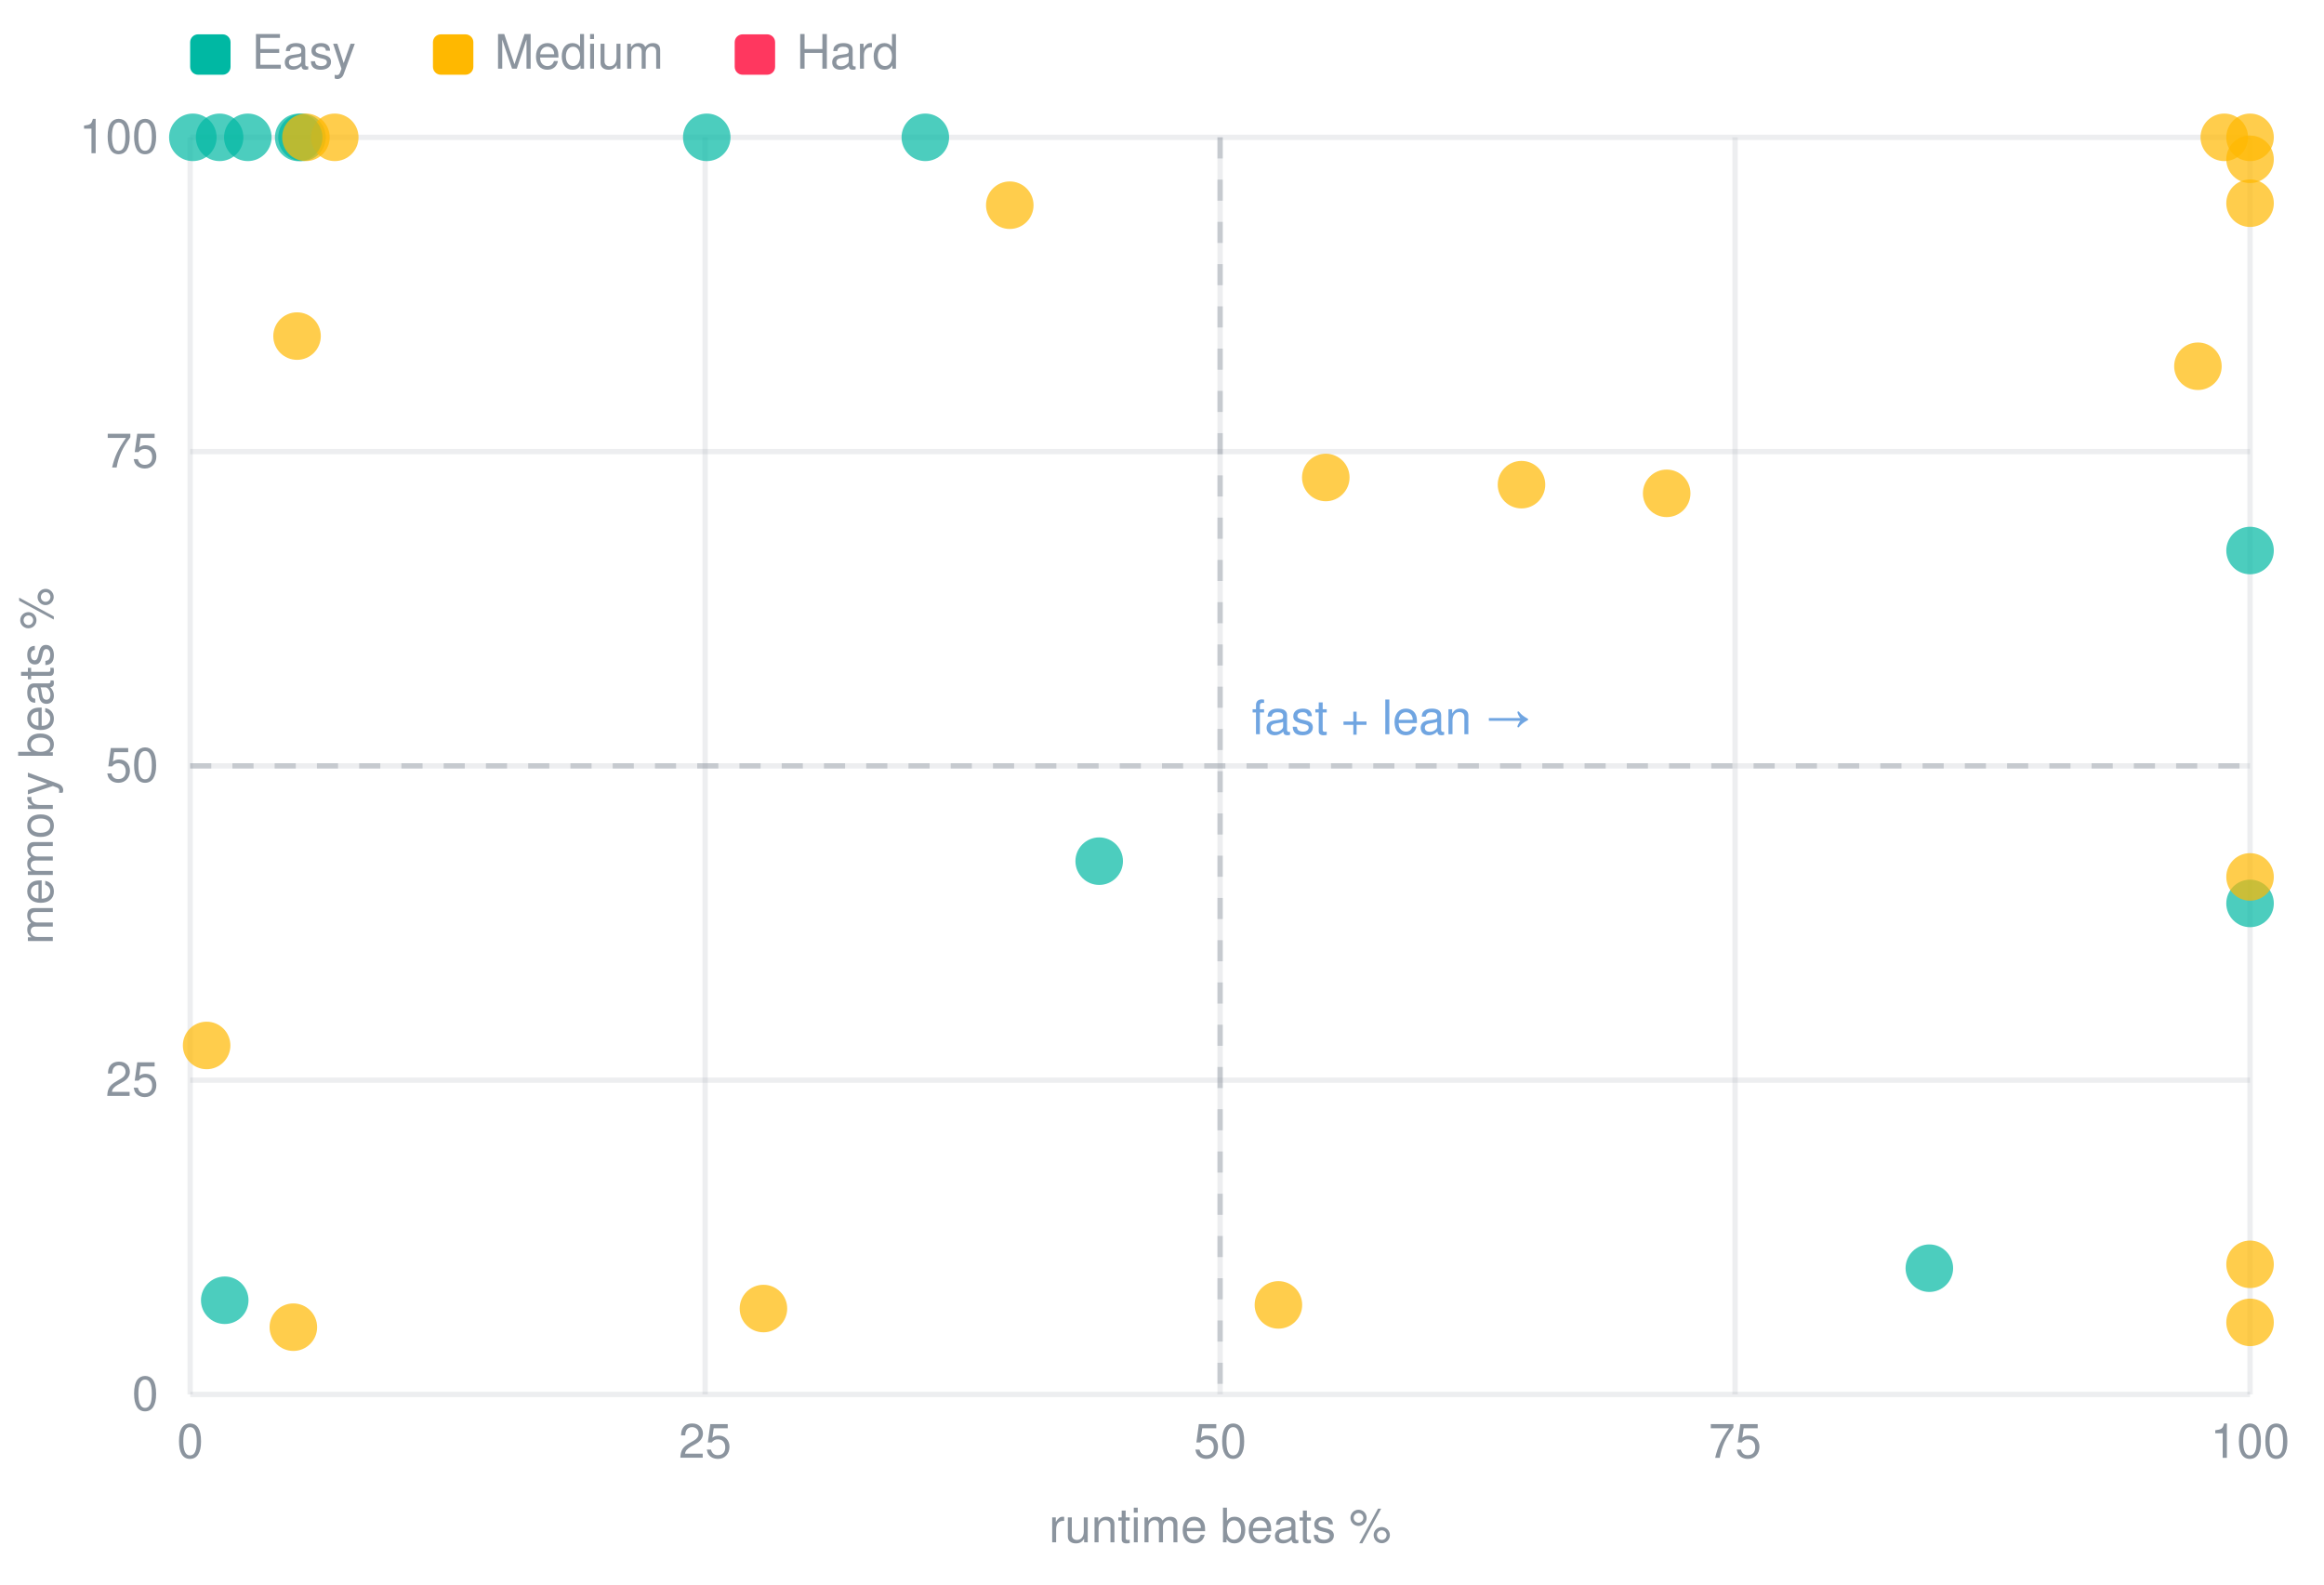
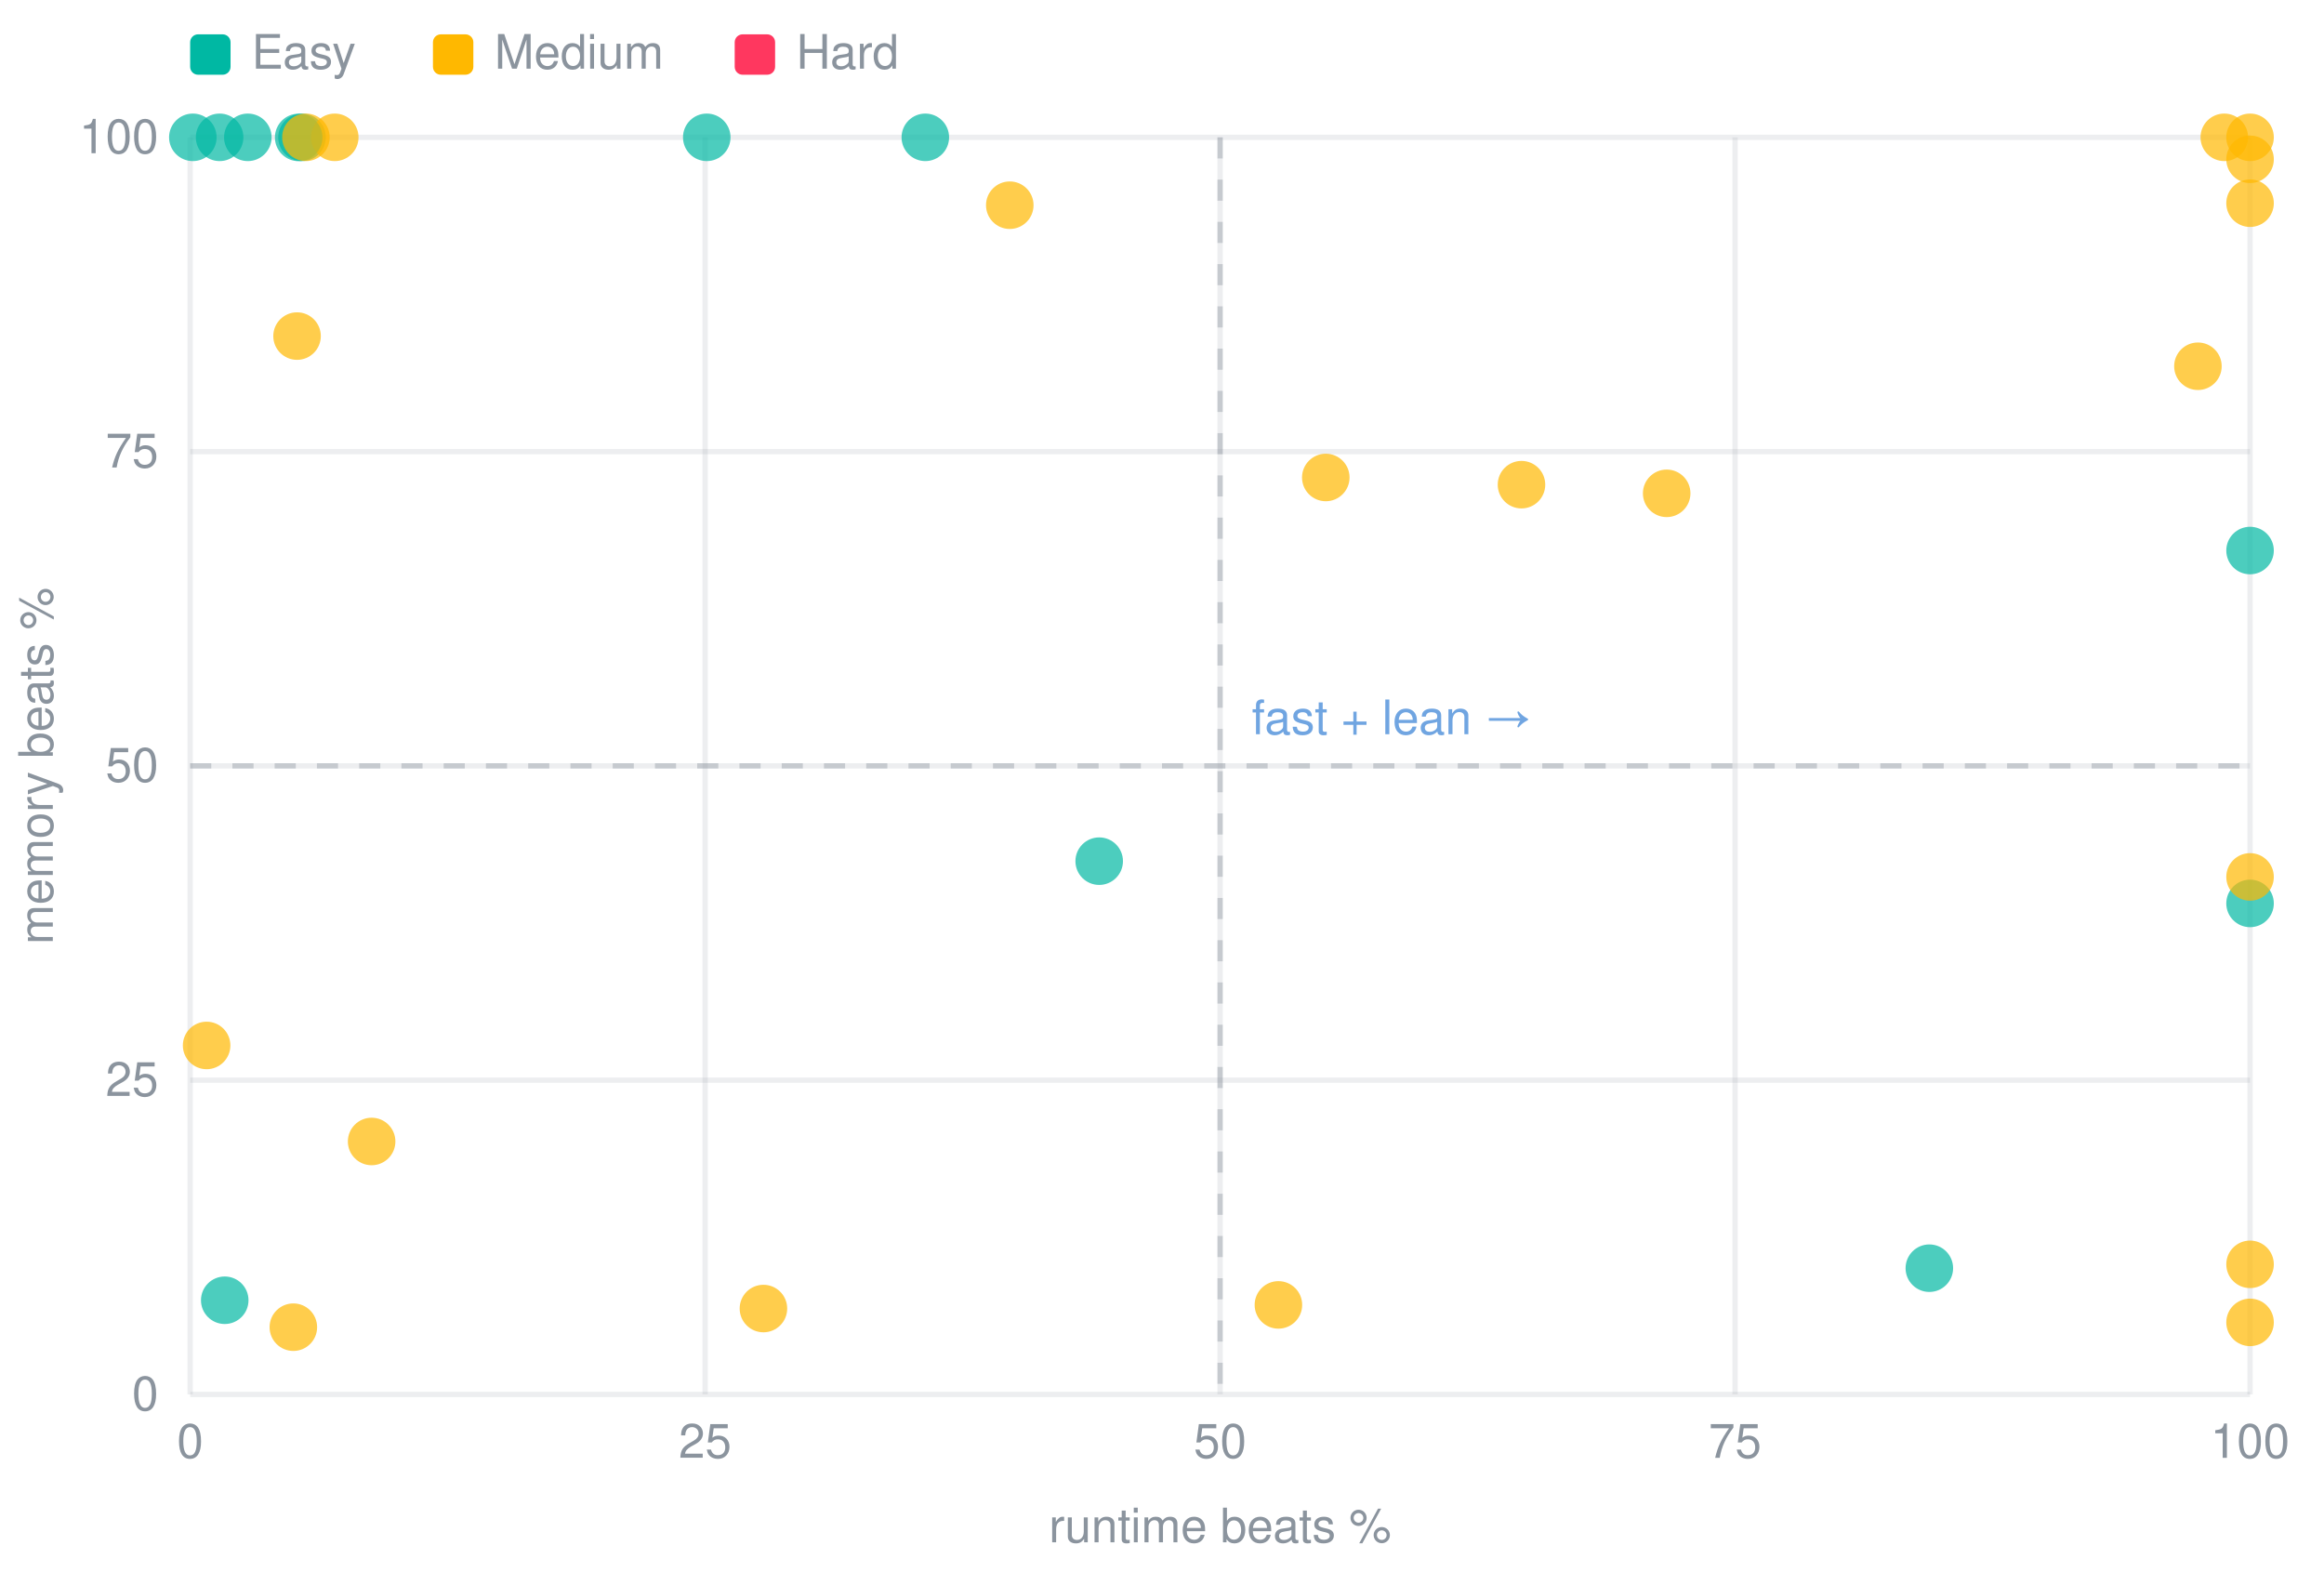
<svg xmlns="http://www.w3.org/2000/svg" viewBox="0 0 440 300" width="440" height="300" role="img" font-family="system-ui, -apple-system, Segoe UI, Helvetica, Arial, sans-serif">
  <line x1="36" y1="26" x2="36" y2="264" stroke="#8b949e" stroke-width="1" opacity="0.16" />
  <line x1="36" y1="264" x2="426" y2="264" stroke="#8b949e" stroke-width="1" opacity="0.16" />
  <text x="36" y="276" font-size="9" fill="#8b949e" text-anchor="middle" font-weight="normal" opacity="1">0</text>
  <text x="30" y="267" font-size="9" fill="#8b949e" text-anchor="end" font-weight="normal" opacity="1">0</text>
  <line x1="133.5" y1="26" x2="133.5" y2="264" stroke="#8b949e" stroke-width="1" opacity="0.16" />
  <line x1="36" y1="204.5" x2="426" y2="204.5" stroke="#8b949e" stroke-width="1" opacity="0.16" />
  <text x="133.5" y="276" font-size="9" fill="#8b949e" text-anchor="middle" font-weight="normal" opacity="1">25</text>
  <text x="30" y="207.5" font-size="9" fill="#8b949e" text-anchor="end" font-weight="normal" opacity="1">25</text>
  <line x1="231" y1="26" x2="231" y2="264" stroke="#8b949e" stroke-width="1" opacity="0.16" />
  <line x1="36" y1="145" x2="426" y2="145" stroke="#8b949e" stroke-width="1" opacity="0.16" />
  <text x="231" y="276" font-size="9" fill="#8b949e" text-anchor="middle" font-weight="normal" opacity="1">50</text>
  <text x="30" y="148" font-size="9" fill="#8b949e" text-anchor="end" font-weight="normal" opacity="1">50</text>
  <line x1="328.5" y1="26" x2="328.5" y2="264" stroke="#8b949e" stroke-width="1" opacity="0.16" />
  <line x1="36" y1="85.5" x2="426" y2="85.5" stroke="#8b949e" stroke-width="1" opacity="0.16" />
  <text x="328.5" y="276" font-size="9" fill="#8b949e" text-anchor="middle" font-weight="normal" opacity="1">75</text>
  <text x="30" y="88.5" font-size="9" fill="#8b949e" text-anchor="end" font-weight="normal" opacity="1">75</text>
  <line x1="426" y1="26" x2="426" y2="264" stroke="#8b949e" stroke-width="1" opacity="0.16" />
  <line x1="36" y1="26" x2="426" y2="26" stroke="#8b949e" stroke-width="1" opacity="0.16" />
  <text x="426" y="276" font-size="9" fill="#8b949e" text-anchor="middle" font-weight="normal" opacity="1">100</text>
  <text x="30" y="29" font-size="9" fill="#8b949e" text-anchor="end" font-weight="normal" opacity="1">100</text>
  <line x1="231" y1="26" x2="231" y2="264" stroke="#8b949e" stroke-width="1" opacity="0.4" stroke-dasharray="4 4" />
  <line x1="36" y1="145" x2="426" y2="145" stroke="#8b949e" stroke-width="1" opacity="0.4" stroke-dasharray="4 4" />
  <text x="237" y="139" font-size="9" fill="#4c8eda" text-anchor="start" font-weight="normal" opacity="0.8">fast + lean →</text>
  <circle cx="175.19" cy="26" r="4.5" fill="#00b8a3" opacity="0.7" />
  <circle cx="55.54" cy="251.27" r="4.5" fill="#ffb800" opacity="0.7" />
  <circle cx="39.12" cy="197.93" r="4.5" fill="#ffb800" opacity="0.7" />
  <circle cx="208.11" cy="163.04" r="4.5" fill="#00b8a3" opacity="0.7" />
  <circle cx="36.51" cy="26" r="4.5" fill="#00b8a3" opacity="0.7" />
  <circle cx="426" cy="38.47" r="4.5" fill="#ffb800" opacity="0.7" />
  <circle cx="426" cy="250.36" r="4.5" fill="#ffb800" opacity="0.7" />
  <circle cx="426" cy="239.37" r="4.5" fill="#ffb800" opacity="0.7" />
  <circle cx="426" cy="30.16" r="4.5" fill="#ffb800" opacity="0.7" />
  <circle cx="315.55" cy="93.4" r="4.5" fill="#ffb800" opacity="0.7" />
  <circle cx="416.13" cy="69.34" r="4.5" fill="#ffb800" opacity="0.7" />
  <circle cx="41.58" cy="26" r="4.5" fill="#00b8a3" opacity="0.7" />
  <circle cx="288.06" cy="91.76" r="4.5" fill="#ffb800" opacity="0.7" />
  <circle cx="426" cy="171.04" r="4.5" fill="#00b8a3" opacity="0.7" />
  <circle cx="144.54" cy="247.74" r="4.5" fill="#ffb800" opacity="0.7" />
  <circle cx="426" cy="166.02" r="4.5" fill="#ffb800" opacity="0.7" />
  <circle cx="242.04" cy="247.05" r="4.5" fill="#ffb800" opacity="0.7" />
  <circle cx="57.18" cy="26" r="4.5" fill="#00b8a3" opacity="0.7" />
  <circle cx="251.01" cy="90.4" r="4.5" fill="#ffb800" opacity="0.7" />
  <circle cx="63.38" cy="26" r="4.5" fill="#ffb800" opacity="0.7" />
  <circle cx="133.81" cy="26" r="4.5" fill="#00b8a3" opacity="0.7" />
+   <circle cx="70.36" cy="216.11" r="4.5" fill="#ffb800" opacity="0.7" />
  <circle cx="365.28" cy="240.1" r="4.5" fill="#00b8a3" opacity="0.7" />
  <circle cx="42.55" cy="246.17" r="4.5" fill="#00b8a3" opacity="0.7" />
  <circle cx="56.55" cy="26.02" r="4.5" fill="#00b8a3" opacity="0.7" />
  <circle cx="56.24" cy="63.63" r="4.5" fill="#ffb800" opacity="0.7" />
  <circle cx="57.92" cy="26" r="4.5" fill="#ffb800" opacity="0.7" />
  <circle cx="191.18" cy="38.85" r="4.5" fill="#ffb800" opacity="0.7" />
  <circle cx="426" cy="26" r="4.5" fill="#ffb800" opacity="0.7" />
  <circle cx="46.92" cy="26" r="4.5" fill="#00b8a3" opacity="0.7" />
  <circle cx="426" cy="104.23" r="4.5" fill="#00b8a3" opacity="0.7" />
  <circle cx="421.12" cy="26" r="4.5" fill="#ffb800" opacity="0.7" />
  <text x="231" y="292" font-size="9" fill="#8b949e" text-anchor="middle" font-weight="normal" opacity="1">runtime beats %</text>
  <g transform="translate(10 145) rotate(-90)">
    <text x="0" y="0" font-size="9" fill="#8b949e" text-anchor="middle" font-weight="normal" opacity="1">memory beats %</text>
  </g>
  <rect x="36" y="6.5" width="7.65" height="7.65" rx="1.5" fill="#00b8a3" opacity="1" />
  <text x="47.65" y="13" font-size="9" fill="#8b949e" text-anchor="start" font-weight="normal" opacity="1">Easy</text>
  <rect x="81.97" y="6.5" width="7.65" height="7.65" rx="1.5" fill="#ffb800" opacity="1" />
  <text x="93.62" y="13" font-size="9" fill="#8b949e" text-anchor="start" font-weight="normal" opacity="1">Medium</text>
  <rect x="139.1" y="6.5" width="7.65" height="7.65" rx="1.5" fill="#ff375f" opacity="1" />
  <text x="150.75" y="13" font-size="9" fill="#8b949e" text-anchor="start" font-weight="normal" opacity="1">Hard</text>
</svg>
